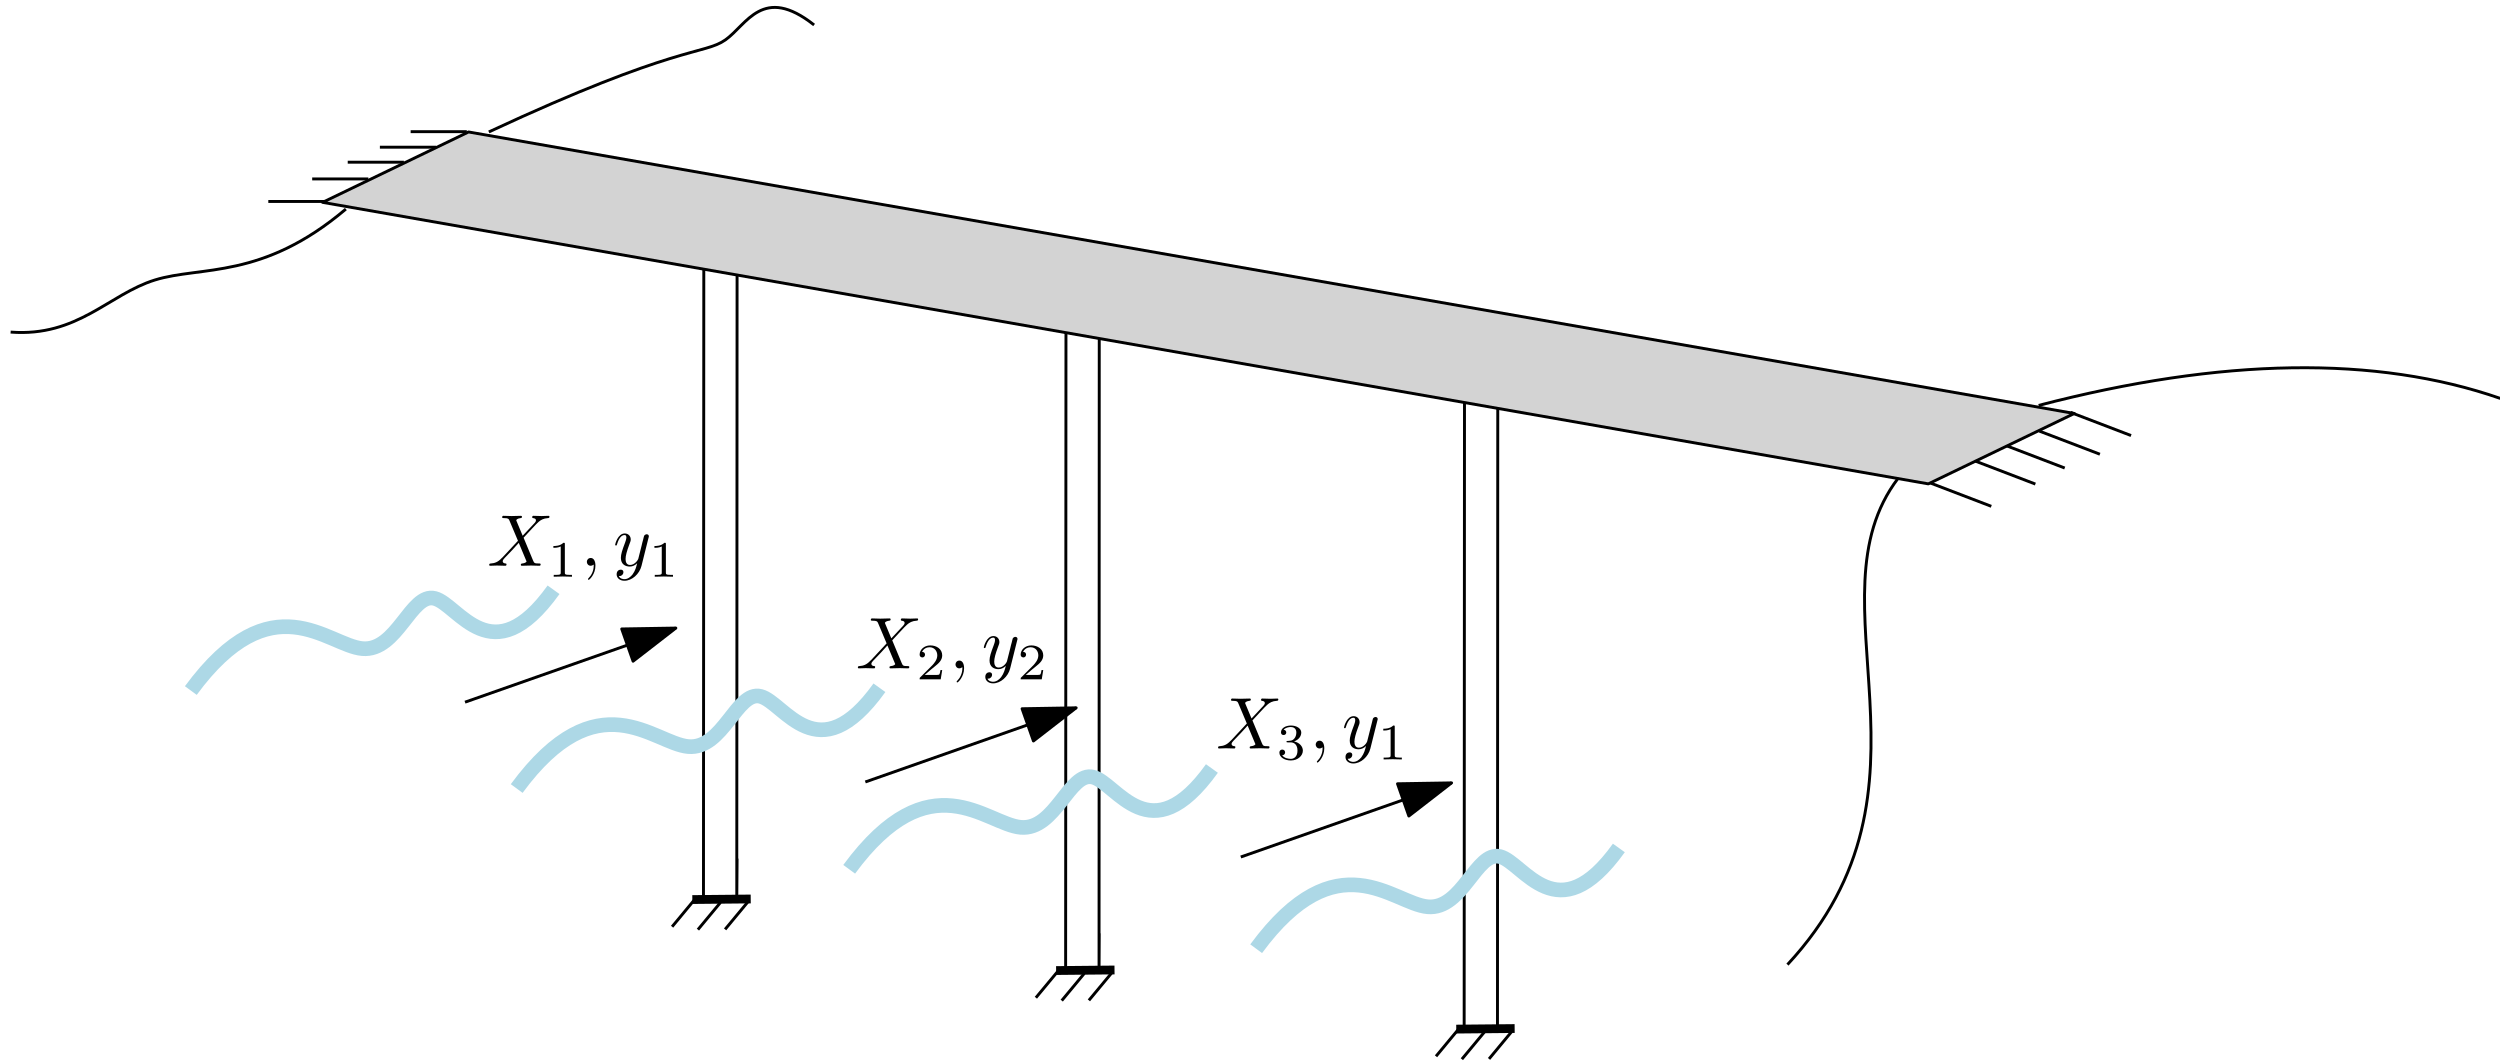
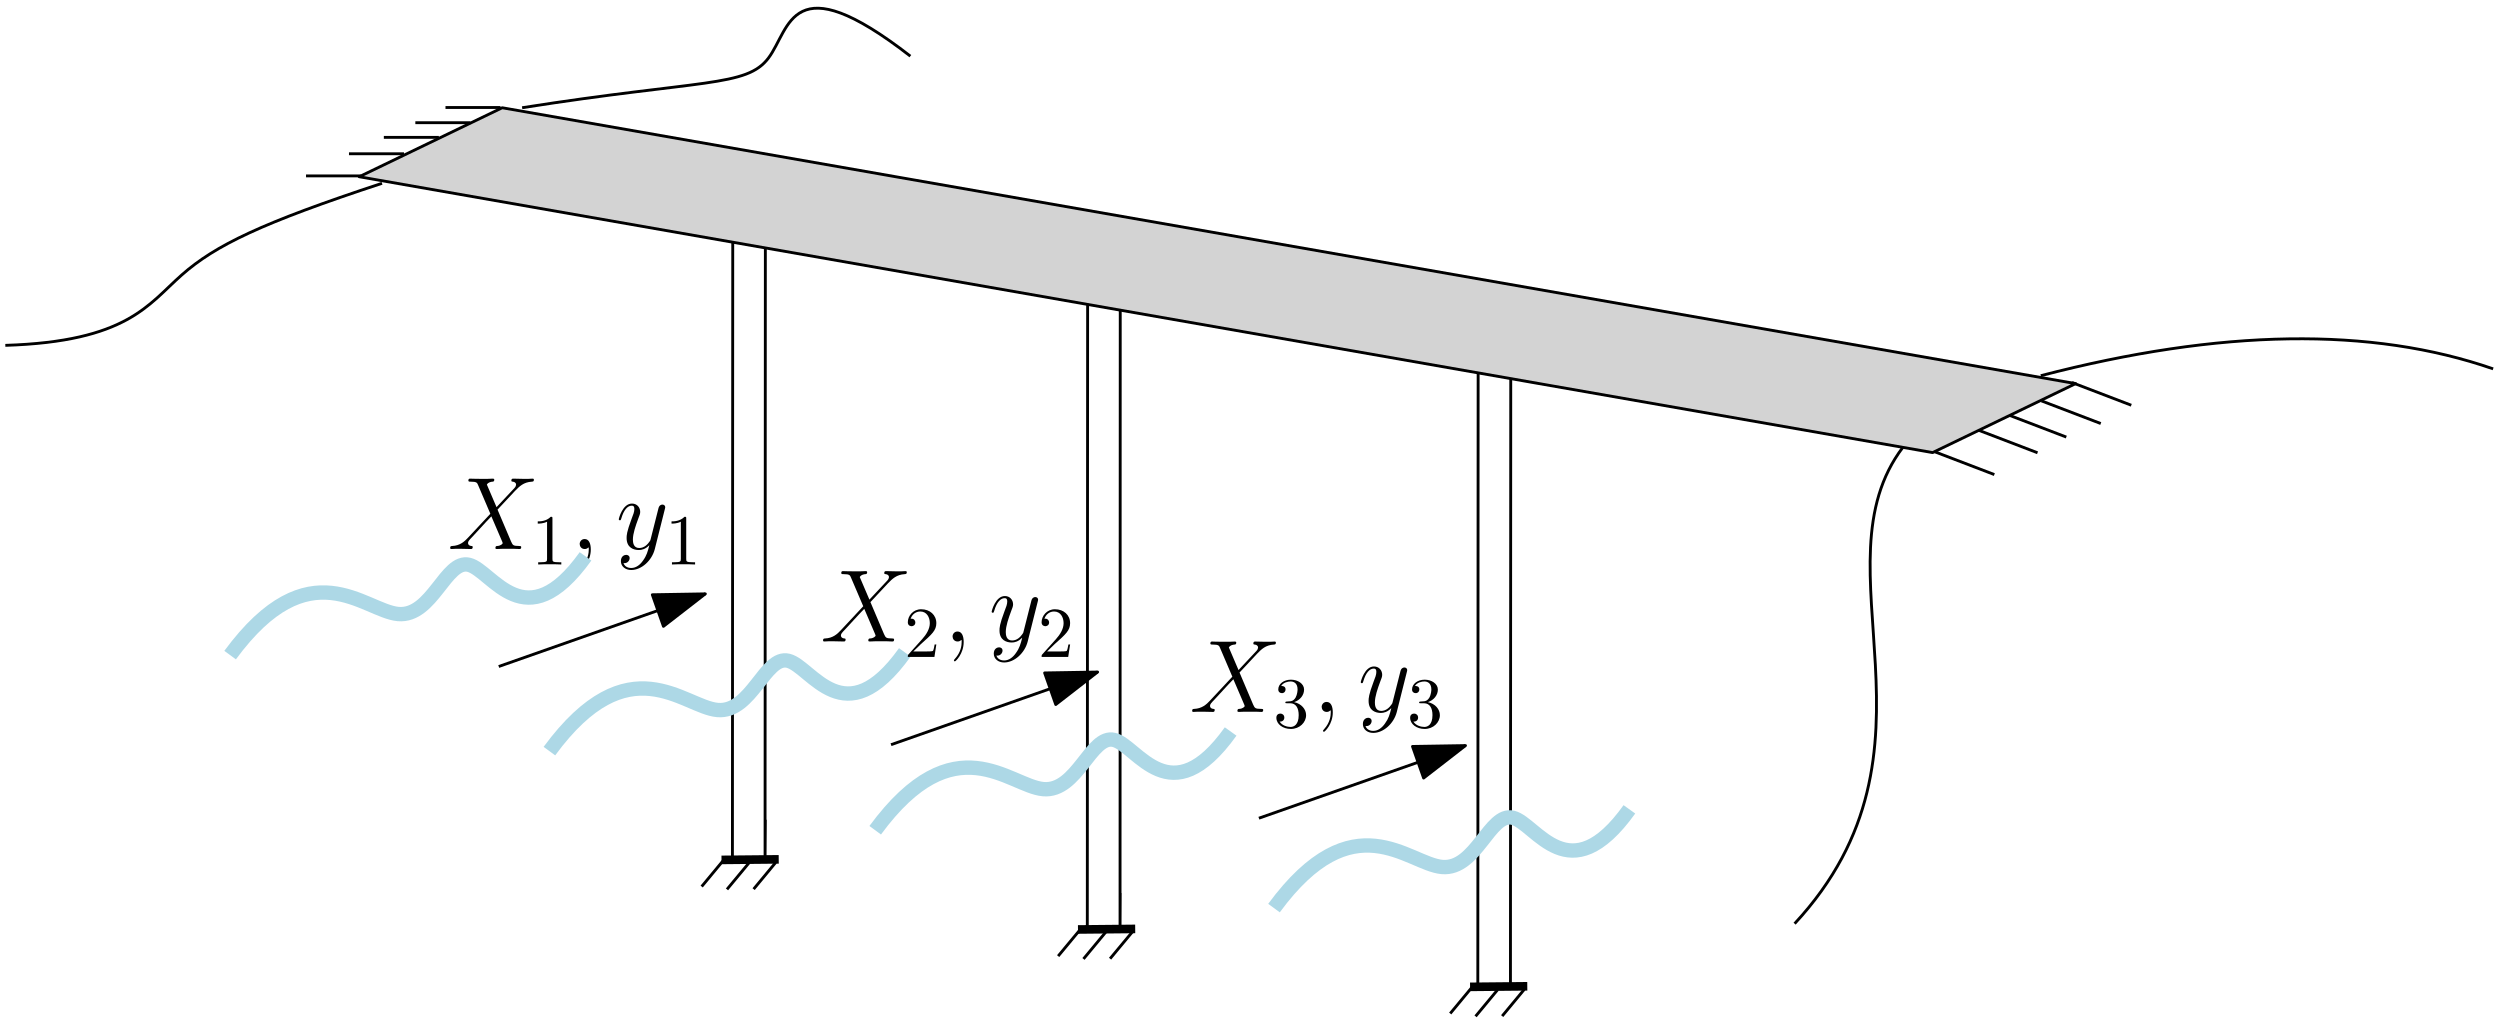
- <svg xmlns="http://www.w3.org/2000/svg" xmlns:xlink="http://www.w3.org/1999/xlink" width="341pt" height="145pt" viewBox="0 0 341 145" version="1.1">
+ <svg xmlns="http://www.w3.org/2000/svg" xmlns:xlink="http://www.w3.org/1999/xlink" width="348pt" height="142pt" viewBox="0 0 348 142" version="1.1">
  <defs>
    <g>
      <symbol overflow="visible" id="glyph0-0">
        <path style="stroke:none;" d="" />
      </symbol>
      <symbol overflow="visible" id="glyph0-1">
-         <path style="stroke:none;" d="M 4.828 -4.094 L 4 -6.078 C 3.969 -6.156 3.953 -6.203 3.953 -6.203 C 3.953 -6.266 4.109 -6.453 4.531 -6.5 C 4.641 -6.516 4.734 -6.516 4.734 -6.688 C 4.734 -6.812 4.609 -6.812 4.578 -6.812 C 4.172 -6.812 3.75 -6.781 3.328 -6.781 C 3.078 -6.781 2.469 -6.812 2.219 -6.812 C 2.156 -6.812 2.031 -6.812 2.031 -6.609 C 2.031 -6.5 2.141 -6.5 2.266 -6.5 C 2.859 -6.5 2.922 -6.406 3.016 -6.188 L 4.188 -3.406 L 2.078 -1.141 L 1.953 -1.031 C 1.469 -0.5 1 -0.344 0.484 -0.312 C 0.359 -0.297 0.266 -0.297 0.266 -0.109 C 0.266 -0.094 0.266 0 0.406 0 C 0.703 0 1.031 -0.031 1.328 -0.031 C 1.703 -0.031 2.094 0 2.453 0 C 2.516 0 2.625 0 2.625 -0.203 C 2.625 -0.297 2.531 -0.312 2.516 -0.312 C 2.422 -0.312 2.109 -0.344 2.109 -0.625 C 2.109 -0.781 2.266 -0.938 2.375 -1.062 L 3.406 -2.141 L 4.297 -3.125 L 5.297 -0.734 C 5.344 -0.625 5.359 -0.625 5.359 -0.594 C 5.359 -0.516 5.156 -0.344 4.781 -0.312 C 4.672 -0.297 4.578 -0.297 4.578 -0.125 C 4.578 0 4.688 0 4.719 0 C 5 0 5.703 -0.031 5.984 -0.031 C 6.234 -0.031 6.844 0 7.094 0 C 7.156 0 7.281 0 7.281 -0.188 C 7.281 -0.312 7.172 -0.312 7.094 -0.312 C 6.438 -0.312 6.406 -0.344 6.234 -0.75 C 5.859 -1.672 5.188 -3.234 4.953 -3.828 C 5.625 -4.531 6.672 -5.719 7 -5.984 C 7.281 -6.234 7.672 -6.469 8.266 -6.5 C 8.391 -6.516 8.484 -6.516 8.484 -6.703 C 8.484 -6.703 8.484 -6.812 8.359 -6.812 C 8.062 -6.812 7.719 -6.781 7.422 -6.781 C 7.047 -6.781 6.672 -6.812 6.312 -6.812 C 6.25 -6.812 6.125 -6.812 6.125 -6.609 C 6.125 -6.547 6.172 -6.516 6.234 -6.5 C 6.328 -6.484 6.641 -6.469 6.641 -6.188 C 6.641 -6.047 6.531 -5.922 6.453 -5.828 Z M 4.828 -4.094 " />
+         <path style="stroke:none;" d="M 6.812 -5.828 L 5.469 -8.969 C 5.656 -9.312 6.078 -9.359 6.25 -9.375 C 6.344 -9.375 6.5 -9.391 6.5 -9.641 C 6.5 -9.797 6.375 -9.797 6.281 -9.797 C 6.031 -9.797 5.75 -9.766 5.516 -9.766 L 4.672 -9.766 C 3.797 -9.766 3.172 -9.797 3.156 -9.797 C 3.047 -9.797 2.891 -9.797 2.891 -9.531 C 2.891 -9.375 3.031 -9.375 3.219 -9.375 C 4.047 -9.375 4.109 -9.234 4.25 -8.891 L 5.953 -4.906 L 2.844 -1.578 C 2.328 -1.016 1.703 -0.469 0.641 -0.422 C 0.469 -0.406 0.359 -0.406 0.359 -0.141 C 0.359 -0.094 0.375 0 0.531 0 C 0.734 0 0.953 -0.031 1.141 -0.031 L 1.828 -0.031 C 2.281 -0.031 2.781 0 3.234 0 C 3.328 0 3.5 0 3.5 -0.266 C 3.5 -0.406 3.406 -0.422 3.312 -0.422 C 3.031 -0.438 2.844 -0.609 2.844 -0.828 C 2.844 -1.078 3.016 -1.25 3.422 -1.672 L 4.703 -3.062 C 5.016 -3.406 5.781 -4.234 6.094 -4.547 L 7.609 -1.016 C 7.609 -0.984 7.672 -0.844 7.672 -0.828 C 7.672 -0.703 7.359 -0.438 6.906 -0.422 C 6.812 -0.422 6.656 -0.406 6.656 -0.141 C 6.656 0 6.797 0 6.875 0 C 7.109 0 7.406 -0.031 7.641 -0.031 L 9.219 -0.031 C 9.484 -0.031 9.75 0 10 0 C 10.094 0 10.25 0 10.25 -0.266 C 10.25 -0.422 10.109 -0.422 9.984 -0.422 C 9.125 -0.438 9.094 -0.5 8.844 -1.031 L 6.953 -5.484 L 8.781 -7.438 C 8.922 -7.578 9.25 -7.938 9.375 -8.078 C 10 -8.719 10.578 -9.312 11.734 -9.375 C 11.875 -9.391 12.016 -9.391 12.016 -9.641 C 12.016 -9.797 11.891 -9.797 11.828 -9.797 C 11.625 -9.797 11.422 -9.766 11.219 -9.766 L 10.562 -9.766 C 10.094 -9.766 9.594 -9.797 9.156 -9.797 C 9.047 -9.797 8.875 -9.797 8.875 -9.531 C 8.875 -9.391 8.984 -9.375 9.062 -9.375 C 9.297 -9.359 9.531 -9.234 9.531 -8.969 L 9.531 -8.938 C 9.516 -8.828 9.484 -8.688 9.328 -8.516 Z M 6.812 -5.828 " />
      </symbol>
      <symbol overflow="visible" id="glyph1-0">
        <path style="stroke:none;" d="" />
      </symbol>
      <symbol overflow="visible" id="glyph1-1">
-         <path style="stroke:none;" d="M 2.328 -4.438 C 2.328 -4.625 2.328 -4.625 2.125 -4.625 C 1.672 -4.188 1.047 -4.188 0.766 -4.188 L 0.766 -3.938 C 0.922 -3.938 1.391 -3.938 1.766 -4.125 L 1.766 -0.578 C 1.766 -0.344 1.766 -0.25 1.078 -0.25 L 0.812 -0.25 L 0.812 0 C 0.938 0 1.797 -0.031 2.047 -0.031 C 2.266 -0.031 3.141 0 3.297 0 L 3.297 -0.25 L 3.031 -0.25 C 2.328 -0.25 2.328 -0.344 2.328 -0.578 Z M 2.328 -4.438 " />
+         <path style="stroke:none;" d="M 2.938 -6.375 C 2.938 -6.625 2.938 -6.641 2.703 -6.641 C 2.078 -6 1.203 -6 0.891 -6 L 0.891 -5.688 C 1.094 -5.688 1.672 -5.688 2.188 -5.953 L 2.188 -0.781 C 2.188 -0.422 2.156 -0.312 1.266 -0.312 L 0.953 -0.312 L 0.953 0 C 1.297 -0.031 2.156 -0.031 2.562 -0.031 C 2.953 -0.031 3.828 -0.031 4.172 0 L 4.172 -0.312 L 3.859 -0.312 C 2.953 -0.312 2.938 -0.422 2.938 -0.781 Z M 2.938 -6.375 " />
      </symbol>
      <symbol overflow="visible" id="glyph1-2">
-         <path style="stroke:none;" d="M 3.516 -1.266 L 3.281 -1.266 C 3.266 -1.109 3.188 -0.703 3.094 -0.641 C 3.047 -0.594 2.516 -0.594 2.406 -0.594 L 1.125 -0.594 C 1.859 -1.234 2.109 -1.438 2.516 -1.766 C 3.031 -2.172 3.516 -2.609 3.516 -3.266 C 3.516 -4.109 2.781 -4.625 1.891 -4.625 C 1.031 -4.625 0.438 -4.016 0.438 -3.375 C 0.438 -3.031 0.734 -2.984 0.812 -2.984 C 0.969 -2.984 1.172 -3.109 1.172 -3.359 C 1.172 -3.484 1.125 -3.734 0.766 -3.734 C 0.984 -4.219 1.453 -4.375 1.781 -4.375 C 2.484 -4.375 2.844 -3.828 2.844 -3.266 C 2.844 -2.656 2.406 -2.188 2.188 -1.938 L 0.516 -0.266 C 0.438 -0.203 0.438 -0.188 0.438 0 L 3.312 0 Z M 3.516 -1.266 " />
+         <path style="stroke:none;" d="M 1.266 -0.766 L 2.328 -1.797 C 3.875 -3.172 4.469 -3.703 4.469 -4.703 C 4.469 -5.844 3.578 -6.641 2.359 -6.641 C 1.234 -6.641 0.5 -5.719 0.5 -4.828 C 0.5 -4.281 1 -4.281 1.031 -4.281 C 1.203 -4.281 1.547 -4.391 1.547 -4.812 C 1.547 -5.062 1.359 -5.328 1.016 -5.328 C 0.938 -5.328 0.922 -5.328 0.891 -5.312 C 1.109 -5.969 1.656 -6.328 2.234 -6.328 C 3.141 -6.328 3.562 -5.516 3.562 -4.703 C 3.562 -3.906 3.078 -3.125 2.516 -2.5 L 0.609 -0.375 C 0.5 -0.266 0.5 -0.234 0.5 0 L 4.203 0 L 4.469 -1.734 L 4.234 -1.734 C 4.172 -1.438 4.109 -1 4 -0.844 C 3.938 -0.766 3.281 -0.766 3.062 -0.766 Z M 1.266 -0.766 " />
      </symbol>
      <symbol overflow="visible" id="glyph1-3">
-         <path style="stroke:none;" d="M 1.906 -2.328 C 2.453 -2.328 2.844 -1.953 2.844 -1.203 C 2.844 -0.344 2.328 -0.078 1.938 -0.078 C 1.656 -0.078 1.031 -0.156 0.75 -0.578 C 1.078 -0.578 1.156 -0.812 1.156 -0.969 C 1.156 -1.188 0.984 -1.344 0.766 -1.344 C 0.578 -1.344 0.375 -1.219 0.375 -0.938 C 0.375 -0.281 1.094 0.141 1.938 0.141 C 2.906 0.141 3.578 -0.516 3.578 -1.203 C 3.578 -1.75 3.141 -2.297 2.375 -2.453 C 3.094 -2.719 3.359 -3.234 3.359 -3.672 C 3.359 -4.219 2.734 -4.625 1.953 -4.625 C 1.188 -4.625 0.594 -4.25 0.594 -3.688 C 0.594 -3.453 0.75 -3.328 0.953 -3.328 C 1.172 -3.328 1.312 -3.484 1.312 -3.672 C 1.312 -3.875 1.172 -4.031 0.953 -4.047 C 1.203 -4.344 1.672 -4.422 1.938 -4.422 C 2.25 -4.422 2.688 -4.266 2.688 -3.672 C 2.688 -3.375 2.594 -3.047 2.406 -2.844 C 2.188 -2.578 1.984 -2.562 1.641 -2.531 C 1.469 -2.516 1.453 -2.516 1.422 -2.516 C 1.406 -2.516 1.344 -2.5 1.344 -2.422 C 1.344 -2.328 1.406 -2.328 1.531 -2.328 Z M 1.906 -2.328 " />
+         <path style="stroke:none;" d="M 2.891 -3.516 C 3.703 -3.781 4.281 -4.469 4.281 -5.266 C 4.281 -6.078 3.406 -6.641 2.453 -6.641 C 1.453 -6.641 0.688 -6.047 0.688 -5.281 C 0.688 -4.953 0.906 -4.766 1.203 -4.766 C 1.5 -4.766 1.703 -4.984 1.703 -5.281 C 1.703 -5.766 1.234 -5.766 1.094 -5.766 C 1.391 -6.266 2.047 -6.391 2.406 -6.391 C 2.828 -6.391 3.375 -6.172 3.375 -5.281 C 3.375 -5.156 3.344 -4.578 3.094 -4.141 C 2.797 -3.656 2.453 -3.625 2.203 -3.625 C 2.125 -3.609 1.891 -3.594 1.812 -3.594 C 1.734 -3.578 1.672 -3.562 1.672 -3.469 C 1.672 -3.359 1.734 -3.359 1.906 -3.359 L 2.344 -3.359 C 3.156 -3.359 3.531 -2.688 3.531 -1.703 C 3.531 -0.344 2.844 -0.062 2.406 -0.062 C 1.969 -0.062 1.219 -0.234 0.875 -0.812 C 1.219 -0.766 1.531 -0.984 1.531 -1.359 C 1.531 -1.719 1.266 -1.922 0.984 -1.922 C 0.734 -1.922 0.422 -1.781 0.422 -1.344 C 0.422 -0.438 1.344 0.219 2.438 0.219 C 3.656 0.219 4.562 -0.688 4.562 -1.703 C 4.562 -2.516 3.922 -3.297 2.891 -3.516 Z M 2.891 -3.516 " />
      </symbol>
      <symbol overflow="visible" id="glyph2-0">
        <path style="stroke:none;" d="" />
      </symbol>
      <symbol overflow="visible" id="glyph2-1">
-         <path style="stroke:none;" d="M 2.031 -0.016 C 2.031 -0.672 1.781 -1.062 1.391 -1.062 C 1.062 -1.062 0.859 -0.812 0.859 -0.531 C 0.859 -0.266 1.062 0 1.391 0 C 1.5 0 1.641 -0.047 1.734 -0.125 C 1.766 -0.156 1.781 -0.156 1.781 -0.156 C 1.797 -0.156 1.797 -0.156 1.797 -0.016 C 1.797 0.734 1.453 1.328 1.125 1.656 C 1.016 1.766 1.016 1.781 1.016 1.812 C 1.016 1.891 1.062 1.922 1.109 1.922 C 1.219 1.922 2.031 1.156 2.031 -0.016 Z M 2.031 -0.016 " />
+         <path style="stroke:none;" d="M 2.797 0.062 C 2.797 -0.781 2.531 -1.391 1.938 -1.391 C 1.484 -1.391 1.25 -1.016 1.25 -0.703 C 1.25 -0.391 1.469 0 1.953 0 C 2.141 0 2.297 -0.062 2.422 -0.188 C 2.453 -0.219 2.469 -0.219 2.484 -0.219 C 2.516 -0.219 2.516 -0.016 2.516 0.062 C 2.516 0.531 2.422 1.469 1.594 2.391 C 1.438 2.562 1.438 2.594 1.438 2.625 C 1.438 2.703 1.5 2.766 1.578 2.766 C 1.688 2.766 2.797 1.703 2.797 0.062 Z M 2.797 0.062 " />
      </symbol>
      <symbol overflow="visible" id="glyph2-2">
-         <path style="stroke:none;" d="M 4.844 -3.797 C 4.891 -3.938 4.891 -3.953 4.891 -4.031 C 4.891 -4.203 4.75 -4.297 4.594 -4.297 C 4.5 -4.297 4.344 -4.234 4.25 -4.094 C 4.234 -4.031 4.141 -3.734 4.109 -3.547 C 4.031 -3.297 3.969 -3.016 3.906 -2.75 L 3.453 -0.953 C 3.422 -0.812 2.984 -0.109 2.328 -0.109 C 1.828 -0.109 1.719 -0.547 1.719 -0.922 C 1.719 -1.375 1.891 -2 2.219 -2.875 C 2.375 -3.281 2.422 -3.391 2.422 -3.594 C 2.422 -4.031 2.109 -4.406 1.609 -4.406 C 0.656 -4.406 0.297 -2.953 0.297 -2.875 C 0.297 -2.766 0.391 -2.766 0.406 -2.766 C 0.516 -2.766 0.516 -2.797 0.562 -2.953 C 0.844 -3.891 1.234 -4.188 1.578 -4.188 C 1.656 -4.188 1.828 -4.188 1.828 -3.875 C 1.828 -3.625 1.719 -3.359 1.656 -3.172 C 1.25 -2.109 1.078 -1.547 1.078 -1.078 C 1.078 -0.188 1.703 0.109 2.297 0.109 C 2.688 0.109 3.016 -0.062 3.297 -0.344 C 3.172 0.172 3.047 0.672 2.656 1.203 C 2.391 1.531 2.016 1.828 1.562 1.828 C 1.422 1.828 0.969 1.797 0.797 1.406 C 0.953 1.406 1.094 1.406 1.219 1.281 C 1.328 1.203 1.422 1.062 1.422 0.875 C 1.422 0.562 1.156 0.531 1.062 0.531 C 0.828 0.531 0.5 0.688 0.5 1.172 C 0.5 1.672 0.938 2.047 1.562 2.047 C 2.578 2.047 3.609 1.141 3.891 0.016 Z M 4.844 -3.797 " />
+         <path style="stroke:none;" d="M 3.766 1.609 C 3.391 2.156 2.828 2.641 2.125 2.641 C 1.953 2.641 1.266 2.609 1.047 1.953 C 1.094 1.969 1.156 1.969 1.188 1.969 C 1.625 1.969 1.906 1.594 1.906 1.266 C 1.906 0.938 1.641 0.812 1.422 0.812 C 1.188 0.812 0.688 0.984 0.688 1.688 C 0.688 2.422 1.312 2.922 2.125 2.922 C 3.562 2.922 5 1.609 5.406 0.016 L 6.812 -5.578 C 6.828 -5.656 6.859 -5.734 6.859 -5.828 C 6.859 -6.031 6.688 -6.188 6.469 -6.188 C 6.344 -6.188 6.031 -6.125 5.922 -5.688 L 4.859 -1.484 C 4.797 -1.219 4.797 -1.188 4.672 -1.031 C 4.391 -0.625 3.922 -0.141 3.234 -0.141 C 2.422 -0.141 2.359 -0.938 2.359 -1.312 C 2.359 -2.141 2.734 -3.234 3.125 -4.281 C 3.281 -4.688 3.375 -4.891 3.375 -5.172 C 3.375 -5.781 2.938 -6.328 2.234 -6.328 C 0.922 -6.328 0.391 -4.25 0.391 -4.125 C 0.391 -4.078 0.438 -4 0.547 -4 C 0.672 -4 0.688 -4.062 0.75 -4.266 C 1.094 -5.469 1.641 -6.031 2.188 -6.031 C 2.328 -6.031 2.562 -6.031 2.562 -5.562 C 2.562 -5.188 2.406 -4.781 2.188 -4.234 C 1.484 -2.359 1.484 -1.875 1.484 -1.531 C 1.484 -0.172 2.469 0.141 3.188 0.141 C 3.594 0.141 4.109 0.016 4.625 -0.516 L 4.641 -0.5 C 4.422 0.344 4.281 0.906 3.766 1.609 Z M 3.766 1.609 " />
      </symbol>
      <symbol overflow="visible" id="glyph3-0">
        <path style="stroke:none;" d="" />
      </symbol>
      <symbol overflow="visible" id="glyph3-1">
-         <path style="stroke:none;" d="M 2.328 -4.438 C 2.328 -4.625 2.328 -4.625 2.125 -4.625 C 1.672 -4.188 1.047 -4.188 0.766 -4.188 L 0.766 -3.938 C 0.922 -3.938 1.391 -3.938 1.766 -4.125 L 1.766 -0.578 C 1.766 -0.344 1.766 -0.25 1.078 -0.25 L 0.812 -0.25 L 0.812 0 C 0.938 0 1.797 -0.031 2.047 -0.031 C 2.266 -0.031 3.141 0 3.297 0 L 3.297 -0.25 L 3.031 -0.25 C 2.328 -0.25 2.328 -0.344 2.328 -0.578 Z M 2.328 -4.438 " />
+         <path style="stroke:none;" d="M 2.938 -6.375 C 2.938 -6.625 2.938 -6.641 2.703 -6.641 C 2.078 -6 1.203 -6 0.891 -6 L 0.891 -5.688 C 1.094 -5.688 1.672 -5.688 2.188 -5.953 L 2.188 -0.781 C 2.188 -0.422 2.156 -0.312 1.266 -0.312 L 0.953 -0.312 L 0.953 0 C 1.297 -0.031 2.156 -0.031 2.562 -0.031 C 2.953 -0.031 3.828 -0.031 4.172 0 L 4.172 -0.312 L 3.859 -0.312 C 2.953 -0.312 2.938 -0.422 2.938 -0.781 Z M 2.938 -6.375 " />
      </symbol>
      <symbol overflow="visible" id="glyph3-2">
-         <path style="stroke:none;" d="M 3.516 -1.266 L 3.281 -1.266 C 3.266 -1.109 3.188 -0.703 3.094 -0.641 C 3.047 -0.594 2.516 -0.594 2.406 -0.594 L 1.125 -0.594 C 1.859 -1.234 2.109 -1.438 2.516 -1.766 C 3.031 -2.172 3.516 -2.609 3.516 -3.266 C 3.516 -4.109 2.781 -4.625 1.891 -4.625 C 1.031 -4.625 0.438 -4.016 0.438 -3.375 C 0.438 -3.031 0.734 -2.984 0.812 -2.984 C 0.969 -2.984 1.172 -3.109 1.172 -3.359 C 1.172 -3.484 1.125 -3.734 0.766 -3.734 C 0.984 -4.219 1.453 -4.375 1.781 -4.375 C 2.484 -4.375 2.844 -3.828 2.844 -3.266 C 2.844 -2.656 2.406 -2.188 2.188 -1.938 L 0.516 -0.266 C 0.438 -0.203 0.438 -0.188 0.438 0 L 3.312 0 Z M 3.516 -1.266 " />
+         <path style="stroke:none;" d="M 1.266 -0.766 L 2.328 -1.797 C 3.875 -3.172 4.469 -3.703 4.469 -4.703 C 4.469 -5.844 3.578 -6.641 2.359 -6.641 C 1.234 -6.641 0.5 -5.719 0.5 -4.828 C 0.5 -4.281 1 -4.281 1.031 -4.281 C 1.203 -4.281 1.547 -4.391 1.547 -4.812 C 1.547 -5.062 1.359 -5.328 1.016 -5.328 C 0.938 -5.328 0.922 -5.328 0.891 -5.312 C 1.109 -5.969 1.656 -6.328 2.234 -6.328 C 3.141 -6.328 3.562 -5.516 3.562 -4.703 C 3.562 -3.906 3.078 -3.125 2.516 -2.5 L 0.609 -0.375 C 0.5 -0.266 0.5 -0.234 0.5 0 L 4.203 0 L 4.469 -1.734 L 4.234 -1.734 C 4.172 -1.438 4.109 -1 4 -0.844 C 3.938 -0.766 3.281 -0.766 3.062 -0.766 Z M 1.266 -0.766 " />
+       </symbol>
+       <symbol overflow="visible" id="glyph3-3">
+         <path style="stroke:none;" d="M 2.891 -3.516 C 3.703 -3.781 4.281 -4.469 4.281 -5.266 C 4.281 -6.078 3.406 -6.641 2.453 -6.641 C 1.453 -6.641 0.688 -6.047 0.688 -5.281 C 0.688 -4.953 0.906 -4.766 1.203 -4.766 C 1.5 -4.766 1.703 -4.984 1.703 -5.281 C 1.703 -5.766 1.234 -5.766 1.094 -5.766 C 1.391 -6.266 2.047 -6.391 2.406 -6.391 C 2.828 -6.391 3.375 -6.172 3.375 -5.281 C 3.375 -5.156 3.344 -4.578 3.094 -4.141 C 2.797 -3.656 2.453 -3.625 2.203 -3.625 C 2.125 -3.609 1.891 -3.594 1.812 -3.594 C 1.734 -3.578 1.672 -3.562 1.672 -3.469 C 1.672 -3.359 1.734 -3.359 1.906 -3.359 L 2.344 -3.359 C 3.156 -3.359 3.531 -2.688 3.531 -1.703 C 3.531 -0.344 2.844 -0.062 2.406 -0.062 C 1.969 -0.062 1.219 -0.234 0.875 -0.812 C 1.219 -0.766 1.531 -0.984 1.531 -1.359 C 1.531 -1.719 1.266 -1.922 0.984 -1.922 C 0.734 -1.922 0.422 -1.781 0.422 -1.344 C 0.422 -0.438 1.344 0.219 2.438 0.219 C 3.656 0.219 4.562 -0.688 4.562 -1.703 C 4.562 -2.516 3.922 -3.297 2.891 -3.516 Z M 2.891 -3.516 " />
      </symbol>
    </g>
  </defs>
-   <g id="surface78439">
-     <path style="fill:none;stroke-width:0.4;stroke-linecap:butt;stroke-linejoin:round;stroke:rgb(0%,0%,0%);stroke-opacity:1;stroke-miterlimit:10;" d="M 337.398 557.805 L 337.352 469.348 " transform="matrix(1,0,0,-1,-192,602)" />
-     <path style="fill:none;stroke-width:0.4;stroke-linecap:butt;stroke-linejoin:round;stroke:rgb(0%,0%,0%);stroke-opacity:1;stroke-miterlimit:10;" d="M 341.938 556.207 L 341.91 469.387 L 341.938 474.691 " transform="matrix(1,0,0,-1,-192,602)" />
-     <path style="fill:none;stroke-width:0.4;stroke-linecap:butt;stroke-linejoin:round;stroke:rgb(0%,0%,0%);stroke-opacity:1;stroke-miterlimit:10;" d="M 391.758 549.844 L 391.711 461.387 " transform="matrix(1,0,0,-1,-192,602)" />
-     <path style="fill:none;stroke-width:0.4;stroke-linecap:butt;stroke-linejoin:round;stroke:rgb(0%,0%,0%);stroke-opacity:1;stroke-miterlimit:10;" d="M 396.297 548.246 L 396.254 461.551 " transform="matrix(1,0,0,-1,-192,602)" />
-     <path style="fill:none;stroke-width:0.4;stroke-linecap:butt;stroke-linejoin:round;stroke:rgb(0%,0%,0%);stroke-opacity:1;stroke-miterlimit:10;" d="M 288 568 L 287.953 479.543 " transform="matrix(1,0,0,-1,-192,602)" />
-     <path style="fill:none;stroke-width:0.4;stroke-linecap:butt;stroke-linejoin:round;stroke:rgb(0%,0%,0%);stroke-opacity:1;stroke-miterlimit:10;" d="M 292.539 566.402 L 292.496 479.23 L 292.539 484.891 " transform="matrix(1,0,0,-1,-192,602)" />
-     <path style="fill:none;stroke-width:0.4;stroke-linecap:butt;stroke-linejoin:round;stroke:rgb(0%,0%,0%);stroke-opacity:1;stroke-miterlimit:10;" d="M 463.613 532.938 L 455.355 536.098 " transform="matrix(1,0,0,-1,-192,602)" />
-     <path style="fill:none;stroke-width:0.4;stroke-linecap:butt;stroke-linejoin:round;stroke:rgb(0%,0%,0%);stroke-opacity:1;stroke-miterlimit:10;" d="M 255.426 506.223 L 284.184 516.332 " transform="matrix(1,0,0,-1,-192,602)" />
-     <path style="fill-rule:evenodd;fill:rgb(0%,0%,0%);fill-opacity:1;stroke-width:0.4;stroke-linecap:butt;stroke-linejoin:round;stroke:rgb(0%,0%,0%);stroke-opacity:1;stroke-miterlimit:10;" d="M 284.184 516.332 L 276.805 516.211 L 278.352 511.812 Z M 284.184 516.332 " transform="matrix(1,0,0,-1,-192,602)" />
+   <g id="surface235">
+     <path style="fill:none;stroke-width:0.4;stroke-linecap:butt;stroke-linejoin:round;stroke:rgb(0%,0%,0%);stroke-opacity:1;stroke-miterlimit:10;" d="M 337.398 557.805 L 337.352 469.348 " transform="matrix(1,0,0,-1,-186,599)" />
+     <path style="fill:none;stroke-width:0.4;stroke-linecap:butt;stroke-linejoin:round;stroke:rgb(0%,0%,0%);stroke-opacity:1;stroke-miterlimit:10;" d="M 341.938 556.207 L 341.91 469.387 L 341.938 474.691 " transform="matrix(1,0,0,-1,-186,599)" />
+     <path style="fill:none;stroke-width:0.4;stroke-linecap:butt;stroke-linejoin:round;stroke:rgb(0%,0%,0%);stroke-opacity:1;stroke-miterlimit:10;" d="M 391.758 549.844 L 391.711 461.387 " transform="matrix(1,0,0,-1,-186,599)" />
+     <path style="fill:none;stroke-width:0.4;stroke-linecap:butt;stroke-linejoin:round;stroke:rgb(0%,0%,0%);stroke-opacity:1;stroke-miterlimit:10;" d="M 396.297 548.246 L 396.254 461.551 " transform="matrix(1,0,0,-1,-186,599)" />
+     <path style="fill:none;stroke-width:0.4;stroke-linecap:butt;stroke-linejoin:round;stroke:rgb(0%,0%,0%);stroke-opacity:1;stroke-miterlimit:10;" d="M 288 568 L 287.953 479.543 " transform="matrix(1,0,0,-1,-186,599)" />
+     <path style="fill:none;stroke-width:0.4;stroke-linecap:butt;stroke-linejoin:round;stroke:rgb(0%,0%,0%);stroke-opacity:1;stroke-miterlimit:10;" d="M 292.539 566.402 L 292.496 479.23 L 292.539 484.891 " transform="matrix(1,0,0,-1,-186,599)" />
+     <path style="fill:none;stroke-width:0.4;stroke-linecap:butt;stroke-linejoin:round;stroke:rgb(0%,0%,0%);stroke-opacity:1;stroke-miterlimit:10;" d="M 463.613 532.938 L 455.355 536.098 " transform="matrix(1,0,0,-1,-186,599)" />
+     <path style="fill:none;stroke-width:0.4;stroke-linecap:butt;stroke-linejoin:round;stroke:rgb(0%,0%,0%);stroke-opacity:1;stroke-miterlimit:10;" d="M 255.426 506.223 L 284.184 516.336 " transform="matrix(1,0,0,-1,-186,599)" />
+     <path style="fill-rule:evenodd;fill:rgb(0%,0%,0%);fill-opacity:1;stroke-width:0.4;stroke-linecap:butt;stroke-linejoin:round;stroke:rgb(0%,0%,0%);stroke-opacity:1;stroke-miterlimit:10;" d="M 284.184 516.336 L 276.805 516.211 L 278.352 511.812 Z M 284.184 516.336 " transform="matrix(1,0,0,-1,-186,599)" />
    <g style="fill:rgb(0%,0%,0%);fill-opacity:1;">
-       <use xlink:href="#glyph0-1" x="66.463" y="77.17" />
+       <use xlink:href="#glyph0-1" x="62.304" y="76.424" />
    </g>
    <g style="fill:rgb(0%,0%,0%);fill-opacity:1;">
-       <use xlink:href="#glyph1-1" x="74.717" y="78.664" />
+       <use xlink:href="#glyph1-1" x="73.962" y="78.576" />
    </g>
    <g style="fill:rgb(0%,0%,0%);fill-opacity:1;">
-       <use xlink:href="#glyph2-1" x="79.186" y="77.17" />
-       <use xlink:href="#glyph2-2" x="83.61" y="77.17" />
+       <use xlink:href="#glyph2-1" x="79.442" y="76.424" />
+       <use xlink:href="#glyph2-2" x="85.74" y="76.424" />
    </g>
    <g style="fill:rgb(0%,0%,0%);fill-opacity:1;">
-       <use xlink:href="#glyph3-1" x="88.498" y="78.664" />
+       <use xlink:href="#glyph3-1" x="92.584" y="78.576" />
    </g>
-     <path style="fill:none;stroke-width:0.4;stroke-linecap:butt;stroke-linejoin:round;stroke:rgb(0%,0%,0%);stroke-opacity:1;stroke-miterlimit:10;" d="M 228.598 574.516 L 236.258 574.516 " transform="matrix(1,0,0,-1,-192,602)" />
-     <path style="fill:none;stroke-width:0.4;stroke-linecap:butt;stroke-linejoin:round;stroke:rgb(0%,0%,0%);stroke-opacity:1;stroke-miterlimit:10;" d="M 469.625 535.973 L 461.367 539.133 " transform="matrix(1,0,0,-1,-192,602)" />
-     <path style="fill:none;stroke-width:0.4;stroke-linecap:butt;stroke-linejoin:round;stroke:rgb(0%,0%,0%);stroke-opacity:1;stroke-miterlimit:10;" d="M 473.629 538.16 L 465.375 541.316 " transform="matrix(1,0,0,-1,-192,602)" />
-     <path style="fill:none;stroke-width:0.4;stroke-linecap:butt;stroke-linejoin:round;stroke:rgb(0%,0%,0%);stroke-opacity:1;stroke-miterlimit:10;" d="M 478.426 540.043 L 470.168 543.199 " transform="matrix(1,0,0,-1,-192,602)" />
-     <path style="fill:none;stroke-width:0.4;stroke-linecap:butt;stroke-linejoin:round;stroke:rgb(0%,0%,0%);stroke-opacity:1;stroke-miterlimit:10;" d="M 482.676 542.59 L 474.418 545.75 " transform="matrix(1,0,0,-1,-192,602)" />
-     <path style="fill:none;stroke-width:0.4;stroke-linecap:butt;stroke-linejoin:round;stroke:rgb(0%,0%,0%);stroke-opacity:1;stroke-miterlimit:10;" d="M 234.582 577.594 L 242.242 577.594 " transform="matrix(1,0,0,-1,-192,602)" />
-     <path style="fill:none;stroke-width:0.4;stroke-linecap:butt;stroke-linejoin:round;stroke:rgb(0%,0%,0%);stroke-opacity:1;stroke-miterlimit:10;" d="M 239.43 579.879 L 247.09 579.879 " transform="matrix(1,0,0,-1,-192,602)" />
-     <path style="fill:none;stroke-width:0.4;stroke-linecap:butt;stroke-linejoin:round;stroke:rgb(0%,0%,0%);stroke-opacity:1;stroke-miterlimit:10;" d="M 243.816 581.918 L 251.477 581.918 " transform="matrix(1,0,0,-1,-192,602)" />
-     <path style="fill:none;stroke-width:0.4;stroke-linecap:butt;stroke-linejoin:round;stroke:rgb(0%,0%,0%);stroke-opacity:1;stroke-miterlimit:10;" d="M 248.012 584.039 L 255.672 584.039 " transform="matrix(1,0,0,-1,-192,602)" />
-     <path style="fill:none;stroke-width:2;stroke-linecap:butt;stroke-linejoin:round;stroke:rgb(67.8%,84.7%,90.2%);stroke-opacity:1;stroke-miterlimit:10;" d="M 218.027 507.809 C 229.098 522.852 236.695 513.941 241.434 513.527 C 246.172 513.113 248.055 521.195 251.289 520.375 C 254.527 519.559 259.121 509.84 267.504 521.555 " transform="matrix(1,0,0,-1,-192,602)" />
-     <path style="fill:none;stroke-width:2;stroke-linecap:butt;stroke-linejoin:round;stroke:rgb(67.8%,84.7%,90.2%);stroke-opacity:1;stroke-miterlimit:10;" d="M 262.477 494.445 C 273.543 509.492 281.141 500.582 285.879 500.168 C 290.617 499.75 292.5 507.832 295.734 507.016 C 298.973 506.195 303.566 496.48 311.953 508.191 " transform="matrix(1,0,0,-1,-192,602)" />
-     <path style="fill:none;stroke-width:2;stroke-linecap:butt;stroke-linejoin:round;stroke:rgb(67.8%,84.7%,90.2%);stroke-opacity:1;stroke-miterlimit:10;" d="M 307.828 483.43 C 318.895 498.477 326.492 489.566 331.23 489.152 C 335.969 488.734 337.852 496.816 341.09 496 C 344.324 495.18 348.918 485.461 357.305 497.176 " transform="matrix(1,0,0,-1,-192,602)" />
-     <path style="fill:none;stroke-width:2;stroke-linecap:butt;stroke-linejoin:round;stroke:rgb(67.8%,84.7%,90.2%);stroke-opacity:1;stroke-miterlimit:10;" d="M 363.34 472.594 C 374.406 487.641 382 478.73 386.742 478.316 C 391.48 477.898 393.363 485.98 396.598 485.164 C 399.836 484.344 404.43 474.629 412.812 486.34 " transform="matrix(1,0,0,-1,-192,602)" />
-     <path style="fill:none;stroke-width:0.4;stroke-linecap:butt;stroke-linejoin:round;stroke:rgb(0%,0%,0%);stroke-opacity:1;stroke-miterlimit:10;" d="M 310.031 495.34 L 338.789 505.453 " transform="matrix(1,0,0,-1,-192,602)" />
-     <path style="fill-rule:evenodd;fill:rgb(0%,0%,0%);fill-opacity:1;stroke-width:0.4;stroke-linecap:butt;stroke-linejoin:round;stroke:rgb(0%,0%,0%);stroke-opacity:1;stroke-miterlimit:10;" d="M 338.789 505.453 L 331.414 505.328 L 332.961 500.93 Z M 338.789 505.453 " transform="matrix(1,0,0,-1,-192,602)" />
+     <path style="fill:none;stroke-width:0.4;stroke-linecap:butt;stroke-linejoin:round;stroke:rgb(0%,0%,0%);stroke-opacity:1;stroke-miterlimit:10;" d="M 228.598 574.516 L 236.258 574.516 " transform="matrix(1,0,0,-1,-186,599)" />
+     <path style="fill:none;stroke-width:0.4;stroke-linecap:butt;stroke-linejoin:round;stroke:rgb(0%,0%,0%);stroke-opacity:1;stroke-miterlimit:10;" d="M 469.625 535.973 L 461.367 539.133 " transform="matrix(1,0,0,-1,-186,599)" />
+     <path style="fill:none;stroke-width:0.4;stroke-linecap:butt;stroke-linejoin:round;stroke:rgb(0%,0%,0%);stroke-opacity:1;stroke-miterlimit:10;" d="M 473.629 538.16 L 465.375 541.316 " transform="matrix(1,0,0,-1,-186,599)" />
+     <path style="fill:none;stroke-width:0.4;stroke-linecap:butt;stroke-linejoin:round;stroke:rgb(0%,0%,0%);stroke-opacity:1;stroke-miterlimit:10;" d="M 478.426 540.043 L 470.168 543.199 " transform="matrix(1,0,0,-1,-186,599)" />
+     <path style="fill:none;stroke-width:0.4;stroke-linecap:butt;stroke-linejoin:round;stroke:rgb(0%,0%,0%);stroke-opacity:1;stroke-miterlimit:10;" d="M 482.676 542.59 L 474.418 545.75 " transform="matrix(1,0,0,-1,-186,599)" />
+     <path style="fill:none;stroke-width:0.4;stroke-linecap:butt;stroke-linejoin:round;stroke:rgb(0%,0%,0%);stroke-opacity:1;stroke-miterlimit:10;" d="M 234.578 577.594 L 242.238 577.594 " transform="matrix(1,0,0,-1,-186,599)" />
+     <path style="fill:none;stroke-width:0.4;stroke-linecap:butt;stroke-linejoin:round;stroke:rgb(0%,0%,0%);stroke-opacity:1;stroke-miterlimit:10;" d="M 239.43 579.879 L 247.09 579.879 " transform="matrix(1,0,0,-1,-186,599)" />
+     <path style="fill:none;stroke-width:0.4;stroke-linecap:butt;stroke-linejoin:round;stroke:rgb(0%,0%,0%);stroke-opacity:1;stroke-miterlimit:10;" d="M 243.816 581.918 L 251.477 581.918 " transform="matrix(1,0,0,-1,-186,599)" />
+     <path style="fill:none;stroke-width:0.4;stroke-linecap:butt;stroke-linejoin:round;stroke:rgb(0%,0%,0%);stroke-opacity:1;stroke-miterlimit:10;" d="M 248.012 584.039 L 255.672 584.039 " transform="matrix(1,0,0,-1,-186,599)" />
+     <path style="fill:none;stroke-width:2;stroke-linecap:butt;stroke-linejoin:round;stroke:rgb(67.8%,84.7%,90.2%);stroke-opacity:1;stroke-miterlimit:10;" d="M 218.031 507.809 C 229.098 522.852 236.695 513.941 241.434 513.527 C 246.172 513.113 248.055 521.195 251.289 520.375 C 254.527 519.559 259.121 509.84 267.504 521.555 " transform="matrix(1,0,0,-1,-186,599)" />
+     <path style="fill:none;stroke-width:2;stroke-linecap:butt;stroke-linejoin:round;stroke:rgb(67.8%,84.7%,90.2%);stroke-opacity:1;stroke-miterlimit:10;" d="M 262.477 494.445 C 273.543 509.492 281.141 500.582 285.879 500.168 C 290.617 499.75 292.5 507.832 295.734 507.016 C 298.973 506.195 303.566 496.48 311.953 508.191 " transform="matrix(1,0,0,-1,-186,599)" />
+     <path style="fill:none;stroke-width:2;stroke-linecap:butt;stroke-linejoin:round;stroke:rgb(67.8%,84.7%,90.2%);stroke-opacity:1;stroke-miterlimit:10;" d="M 307.828 483.43 C 318.895 498.477 326.492 489.566 331.23 489.152 C 335.969 488.734 337.852 496.816 341.09 496 C 344.324 495.18 348.918 485.461 357.305 497.176 " transform="matrix(1,0,0,-1,-186,599)" />
+     <path style="fill:none;stroke-width:2;stroke-linecap:butt;stroke-linejoin:round;stroke:rgb(67.8%,84.7%,90.2%);stroke-opacity:1;stroke-miterlimit:10;" d="M 363.34 472.594 C 374.406 487.641 382.004 478.73 386.742 478.316 C 391.48 477.898 393.363 485.98 396.598 485.164 C 399.836 484.344 404.43 474.629 412.812 486.34 " transform="matrix(1,0,0,-1,-186,599)" />
+     <path style="fill:none;stroke-width:0.4;stroke-linecap:butt;stroke-linejoin:round;stroke:rgb(0%,0%,0%);stroke-opacity:1;stroke-miterlimit:10;" d="M 310.031 495.34 L 338.789 505.453 " transform="matrix(1,0,0,-1,-186,599)" />
+     <path style="fill-rule:evenodd;fill:rgb(0%,0%,0%);fill-opacity:1;stroke-width:0.4;stroke-linecap:butt;stroke-linejoin:round;stroke:rgb(0%,0%,0%);stroke-opacity:1;stroke-miterlimit:10;" d="M 338.789 505.453 L 331.414 505.328 L 332.961 500.93 Z M 338.789 505.453 " transform="matrix(1,0,0,-1,-186,599)" />
    <g style="fill:rgb(0%,0%,0%);fill-opacity:1;">
-       <use xlink:href="#glyph0-1" x="116.747" y="91.165" />
+       <use xlink:href="#glyph0-1" x="114.21" y="89.296" />
    </g>
    <g style="fill:rgb(0%,0%,0%);fill-opacity:1;">
-       <use xlink:href="#glyph1-2" x="125.001" y="92.659" />
+       <use xlink:href="#glyph1-2" x="125.868" y="91.448" />
    </g>
    <g style="fill:rgb(0%,0%,0%);fill-opacity:1;">
-       <use xlink:href="#glyph2-1" x="129.47" y="91.165" />
-       <use xlink:href="#glyph2-2" x="133.894" y="91.165" />
+       <use xlink:href="#glyph2-1" x="131.348" y="89.296" />
+       <use xlink:href="#glyph2-2" x="137.646" y="89.296" />
    </g>
    <g style="fill:rgb(0%,0%,0%);fill-opacity:1;">
-       <use xlink:href="#glyph3-2" x="138.782" y="92.659" />
+       <use xlink:href="#glyph3-2" x="144.49" y="91.448" />
    </g>
-     <path style="fill:none;stroke-width:0.4;stroke-linecap:butt;stroke-linejoin:round;stroke:rgb(0%,0%,0%);stroke-opacity:1;stroke-miterlimit:10;" d="M 361.242 485.105 L 389.996 495.215 " transform="matrix(1,0,0,-1,-192,602)" />
-     <path style="fill-rule:evenodd;fill:rgb(0%,0%,0%);fill-opacity:1;stroke-width:0.4;stroke-linecap:butt;stroke-linejoin:round;stroke:rgb(0%,0%,0%);stroke-opacity:1;stroke-miterlimit:10;" d="M 389.996 495.215 L 382.621 495.094 L 384.168 490.695 Z M 389.996 495.215 " transform="matrix(1,0,0,-1,-192,602)" />
+     <path style="fill:none;stroke-width:0.4;stroke-linecap:butt;stroke-linejoin:round;stroke:rgb(0%,0%,0%);stroke-opacity:1;stroke-miterlimit:10;" d="M 361.238 485.105 L 389.996 495.215 " transform="matrix(1,0,0,-1,-186,599)" />
+     <path style="fill-rule:evenodd;fill:rgb(0%,0%,0%);fill-opacity:1;stroke-width:0.4;stroke-linecap:butt;stroke-linejoin:round;stroke:rgb(0%,0%,0%);stroke-opacity:1;stroke-miterlimit:10;" d="M 389.996 495.215 L 382.621 495.094 L 384.168 490.695 Z M 389.996 495.215 " transform="matrix(1,0,0,-1,-186,599)" />
    <g style="fill:rgb(0%,0%,0%);fill-opacity:1;">
-       <use xlink:href="#glyph0-1" x="165.879" y="102.093" />
+       <use xlink:href="#glyph0-1" x="165.589" y="99.1" />
    </g>
    <g style="fill:rgb(0%,0%,0%);fill-opacity:1;">
-       <use xlink:href="#glyph1-3" x="174.133" y="103.587" />
+       <use xlink:href="#glyph1-3" x="177.247" y="101.252" />
    </g>
    <g style="fill:rgb(0%,0%,0%);fill-opacity:1;">
-       <use xlink:href="#glyph2-1" x="178.602" y="102.093" />
-       <use xlink:href="#glyph2-2" x="183.026" y="102.093" />
+       <use xlink:href="#glyph2-1" x="182.727" y="99.1" />
+       <use xlink:href="#glyph2-2" x="189.025" y="99.1" />
    </g>
    <g style="fill:rgb(0%,0%,0%);fill-opacity:1;">
-       <use xlink:href="#glyph3-1" x="187.914" y="103.587" />
+       <use xlink:href="#glyph3-3" x="195.869" y="101.252" />
    </g>
-     <path style="fill-rule:evenodd;fill:rgb(82.7%,82.7%,82.7%);fill-opacity:1;stroke-width:0.4;stroke-linecap:butt;stroke-linejoin:round;stroke:rgb(0%,0%,0%);stroke-opacity:1;stroke-miterlimit:10;" d="M 255.91 584 L 236 574.398 L 455.023 536 L 474.934 545.602 Z M 255.91 584 " transform="matrix(1,0,0,-1,-192,602)" />
-     <path style="fill:none;stroke-width:0.4;stroke-linecap:butt;stroke-linejoin:round;stroke:rgb(0%,0%,0%);stroke-opacity:1;stroke-miterlimit:10;" d="M 239.176 573.484 C 227.762 563.801 219.414 565.758 213.129 563.809 C 206.844 561.863 202.613 556.012 193.449 556.703 " transform="matrix(1,0,0,-1,-192,602)" />
-     <path style="fill:none;stroke-width:0.4;stroke-linecap:butt;stroke-linejoin:round;stroke:rgb(0%,0%,0%);stroke-opacity:1;stroke-miterlimit:10;" d="M 258.676 584.004 C 284.363 595.969 288.012 594.508 290.93 596.551 C 293.848 598.594 296.035 604.141 303.043 598.594 " transform="matrix(1,0,0,-1,-192,602)" />
-     <path style="fill:none;stroke-width:0.4;stroke-linecap:butt;stroke-linejoin:round;stroke:rgb(0%,0%,0%);stroke-opacity:1;stroke-miterlimit:10;" d="M 470.074 546.703 C 495.109 553.219 516.098 553.539 533.043 547.656 " transform="matrix(1,0,0,-1,-192,602)" />
-     <path style="fill:none;stroke-width:0.4;stroke-linecap:butt;stroke-linejoin:round;stroke:rgb(0%,0%,0%);stroke-opacity:1;stroke-miterlimit:10;" d="M 450.902 536.762 C 438.277 520.164 458.285 494.652 435.809 470.426 " transform="matrix(1,0,0,-1,-192,602)" />
-     <path style="fill:none;stroke-width:1.2;stroke-linecap:butt;stroke-linejoin:round;stroke:rgb(0%,0%,0%);stroke-opacity:1;stroke-miterlimit:10;" d="M 286.434 479.301 L 294.398 479.379 " transform="matrix(1,0,0,-1,-192,602)" />
-     <path style="fill:none;stroke-width:0.4;stroke-linecap:butt;stroke-linejoin:round;stroke:rgb(0%,0%,0%);stroke-opacity:1;stroke-miterlimit:10;" d="M 283.672 475.594 L 286.746 479.301 " transform="matrix(1,0,0,-1,-192,602)" />
-     <path style="fill:none;stroke-width:0.4;stroke-linecap:butt;stroke-linejoin:round;stroke:rgb(0%,0%,0%);stroke-opacity:1;stroke-miterlimit:10;" d="M 287.195 475.199 L 290.273 478.902 " transform="matrix(1,0,0,-1,-192,602)" />
-     <path style="fill:none;stroke-width:0.4;stroke-linecap:butt;stroke-linejoin:round;stroke:rgb(0%,0%,0%);stroke-opacity:1;stroke-miterlimit:10;" d="M 290.902 475.234 L 293.977 478.941 " transform="matrix(1,0,0,-1,-192,602)" />
-     <path style="fill:none;stroke-width:1.2;stroke-linecap:butt;stroke-linejoin:round;stroke:rgb(0%,0%,0%);stroke-opacity:1;stroke-miterlimit:10;" d="M 336.055 469.617 L 344.02 469.695 " transform="matrix(1,0,0,-1,-192,602)" />
-     <path style="fill:none;stroke-width:0.4;stroke-linecap:butt;stroke-linejoin:round;stroke:rgb(0%,0%,0%);stroke-opacity:1;stroke-miterlimit:10;" d="M 333.293 465.91 L 336.371 469.617 " transform="matrix(1,0,0,-1,-192,602)" />
-     <path style="fill:none;stroke-width:0.4;stroke-linecap:butt;stroke-linejoin:round;stroke:rgb(0%,0%,0%);stroke-opacity:1;stroke-miterlimit:10;" d="M 336.82 465.516 L 339.895 469.219 " transform="matrix(1,0,0,-1,-192,602)" />
-     <path style="fill:none;stroke-width:0.4;stroke-linecap:butt;stroke-linejoin:round;stroke:rgb(0%,0%,0%);stroke-opacity:1;stroke-miterlimit:10;" d="M 340.523 465.551 L 343.602 469.258 " transform="matrix(1,0,0,-1,-192,602)" />
-     <path style="fill:none;stroke-width:1.2;stroke-linecap:butt;stroke-linejoin:round;stroke:rgb(0%,0%,0%);stroke-opacity:1;stroke-miterlimit:10;" d="M 390.633 461.629 L 398.598 461.707 " transform="matrix(1,0,0,-1,-192,602)" />
-     <path style="fill:none;stroke-width:0.4;stroke-linecap:butt;stroke-linejoin:round;stroke:rgb(0%,0%,0%);stroke-opacity:1;stroke-miterlimit:10;" d="M 387.871 457.922 L 390.945 461.629 " transform="matrix(1,0,0,-1,-192,602)" />
-     <path style="fill:none;stroke-width:0.4;stroke-linecap:butt;stroke-linejoin:round;stroke:rgb(0%,0%,0%);stroke-opacity:1;stroke-miterlimit:10;" d="M 391.398 457.527 L 394.473 461.23 " transform="matrix(1,0,0,-1,-192,602)" />
-     <path style="fill:none;stroke-width:0.4;stroke-linecap:butt;stroke-linejoin:round;stroke:rgb(0%,0%,0%);stroke-opacity:1;stroke-miterlimit:10;" d="M 395.102 457.562 L 398.176 461.27 " transform="matrix(1,0,0,-1,-192,602)" />
+     <path style="fill-rule:evenodd;fill:rgb(82.7%,82.7%,82.7%);fill-opacity:1;stroke-width:0.4;stroke-linecap:butt;stroke-linejoin:round;stroke:rgb(0%,0%,0%);stroke-opacity:1;stroke-miterlimit:10;" d="M 255.91 584 L 236 574.398 L 455.02 536 L 474.93 545.602 Z M 255.91 584 " transform="matrix(1,0,0,-1,-186,599)" />
+     <path style="fill:none;stroke-width:0.4;stroke-linecap:butt;stroke-linejoin:round;stroke:rgb(0%,0%,0%);stroke-opacity:1;stroke-miterlimit:10;" d="M 239.176 573.484 C 222.418 567.965 215.984 564.859 211.301 560.73 C 206.621 556.605 203.691 551.457 186.742 550.926 " transform="matrix(1,0,0,-1,-186,599)" />
+     <path style="fill:none;stroke-width:0.4;stroke-linecap:butt;stroke-linejoin:round;stroke:rgb(0%,0%,0%);stroke-opacity:1;stroke-miterlimit:10;" d="M 258.68 584.004 C 283.785 587.957 289.895 586.863 292.957 590.906 C 296.02 594.953 296.035 604.141 312.723 591.184 " transform="matrix(1,0,0,-1,-186,599)" />
+     <path style="fill:none;stroke-width:0.4;stroke-linecap:butt;stroke-linejoin:round;stroke:rgb(0%,0%,0%);stroke-opacity:1;stroke-miterlimit:10;" d="M 470.074 546.703 C 495.105 553.219 516.098 553.539 533.043 547.656 " transform="matrix(1,0,0,-1,-186,599)" />
+     <path style="fill:none;stroke-width:0.4;stroke-linecap:butt;stroke-linejoin:round;stroke:rgb(0%,0%,0%);stroke-opacity:1;stroke-miterlimit:10;" d="M 450.902 536.762 C 438.277 520.16 458.285 494.652 435.809 470.426 " transform="matrix(1,0,0,-1,-186,599)" />
+     <path style="fill:none;stroke-width:1.2;stroke-linecap:butt;stroke-linejoin:round;stroke:rgb(0%,0%,0%);stroke-opacity:1;stroke-miterlimit:10;" d="M 286.434 479.301 L 294.398 479.379 " transform="matrix(1,0,0,-1,-186,599)" />
+     <path style="fill:none;stroke-width:0.4;stroke-linecap:butt;stroke-linejoin:round;stroke:rgb(0%,0%,0%);stroke-opacity:1;stroke-miterlimit:10;" d="M 283.672 475.594 L 286.746 479.301 " transform="matrix(1,0,0,-1,-186,599)" />
+     <path style="fill:none;stroke-width:0.4;stroke-linecap:butt;stroke-linejoin:round;stroke:rgb(0%,0%,0%);stroke-opacity:1;stroke-miterlimit:10;" d="M 287.195 475.199 L 290.273 478.902 " transform="matrix(1,0,0,-1,-186,599)" />
+     <path style="fill:none;stroke-width:0.4;stroke-linecap:butt;stroke-linejoin:round;stroke:rgb(0%,0%,0%);stroke-opacity:1;stroke-miterlimit:10;" d="M 290.902 475.234 L 293.977 478.941 " transform="matrix(1,0,0,-1,-186,599)" />
+     <path style="fill:none;stroke-width:1.2;stroke-linecap:butt;stroke-linejoin:round;stroke:rgb(0%,0%,0%);stroke-opacity:1;stroke-miterlimit:10;" d="M 336.055 469.617 L 344.02 469.695 " transform="matrix(1,0,0,-1,-186,599)" />
+     <path style="fill:none;stroke-width:0.4;stroke-linecap:butt;stroke-linejoin:round;stroke:rgb(0%,0%,0%);stroke-opacity:1;stroke-miterlimit:10;" d="M 333.293 465.91 L 336.371 469.617 " transform="matrix(1,0,0,-1,-186,599)" />
+     <path style="fill:none;stroke-width:0.4;stroke-linecap:butt;stroke-linejoin:round;stroke:rgb(0%,0%,0%);stroke-opacity:1;stroke-miterlimit:10;" d="M 336.82 465.516 L 339.895 469.219 " transform="matrix(1,0,0,-1,-186,599)" />
+     <path style="fill:none;stroke-width:0.4;stroke-linecap:butt;stroke-linejoin:round;stroke:rgb(0%,0%,0%);stroke-opacity:1;stroke-miterlimit:10;" d="M 340.523 465.551 L 343.602 469.258 " transform="matrix(1,0,0,-1,-186,599)" />
+     <path style="fill:none;stroke-width:1.2;stroke-linecap:butt;stroke-linejoin:round;stroke:rgb(0%,0%,0%);stroke-opacity:1;stroke-miterlimit:10;" d="M 390.633 461.629 L 398.598 461.707 " transform="matrix(1,0,0,-1,-186,599)" />
+     <path style="fill:none;stroke-width:0.4;stroke-linecap:butt;stroke-linejoin:round;stroke:rgb(0%,0%,0%);stroke-opacity:1;stroke-miterlimit:10;" d="M 387.871 457.922 L 390.945 461.629 " transform="matrix(1,0,0,-1,-186,599)" />
+     <path style="fill:none;stroke-width:0.4;stroke-linecap:butt;stroke-linejoin:round;stroke:rgb(0%,0%,0%);stroke-opacity:1;stroke-miterlimit:10;" d="M 391.398 457.527 L 394.473 461.23 " transform="matrix(1,0,0,-1,-186,599)" />
+     <path style="fill:none;stroke-width:0.4;stroke-linecap:butt;stroke-linejoin:round;stroke:rgb(0%,0%,0%);stroke-opacity:1;stroke-miterlimit:10;" d="M 395.102 457.562 L 398.176 461.27 " transform="matrix(1,0,0,-1,-186,599)" />
  </g>
</svg>
